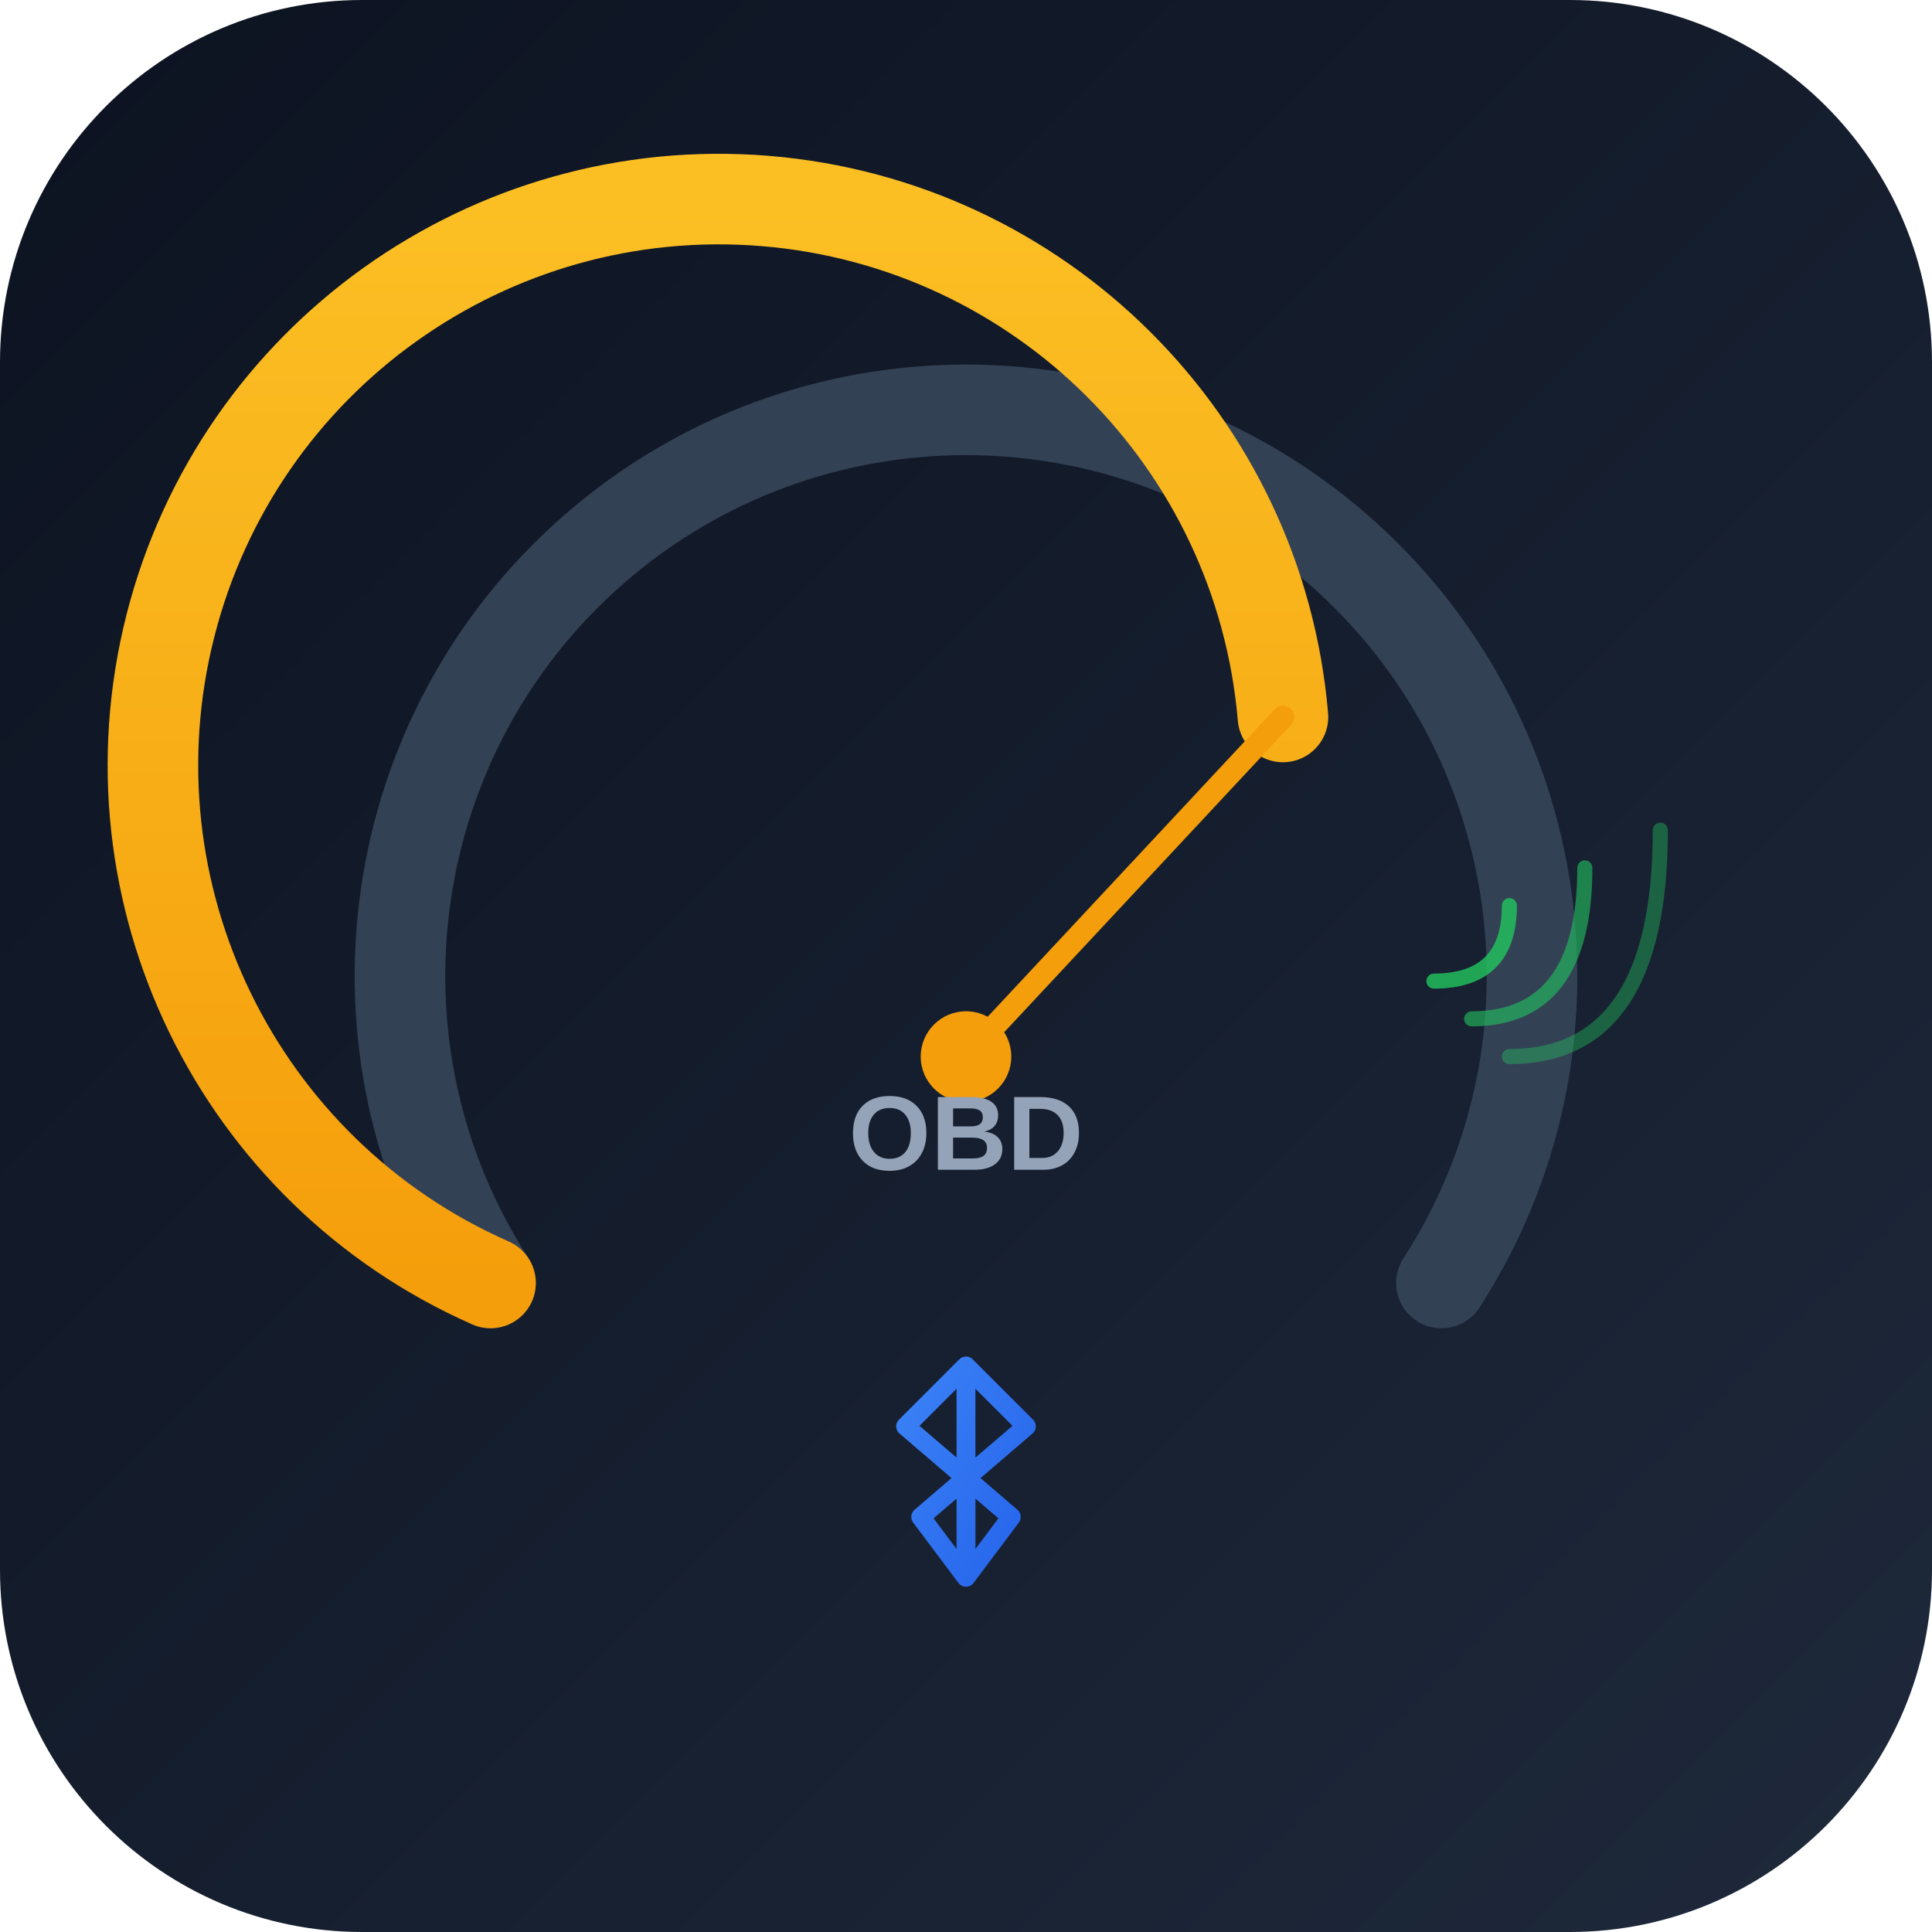
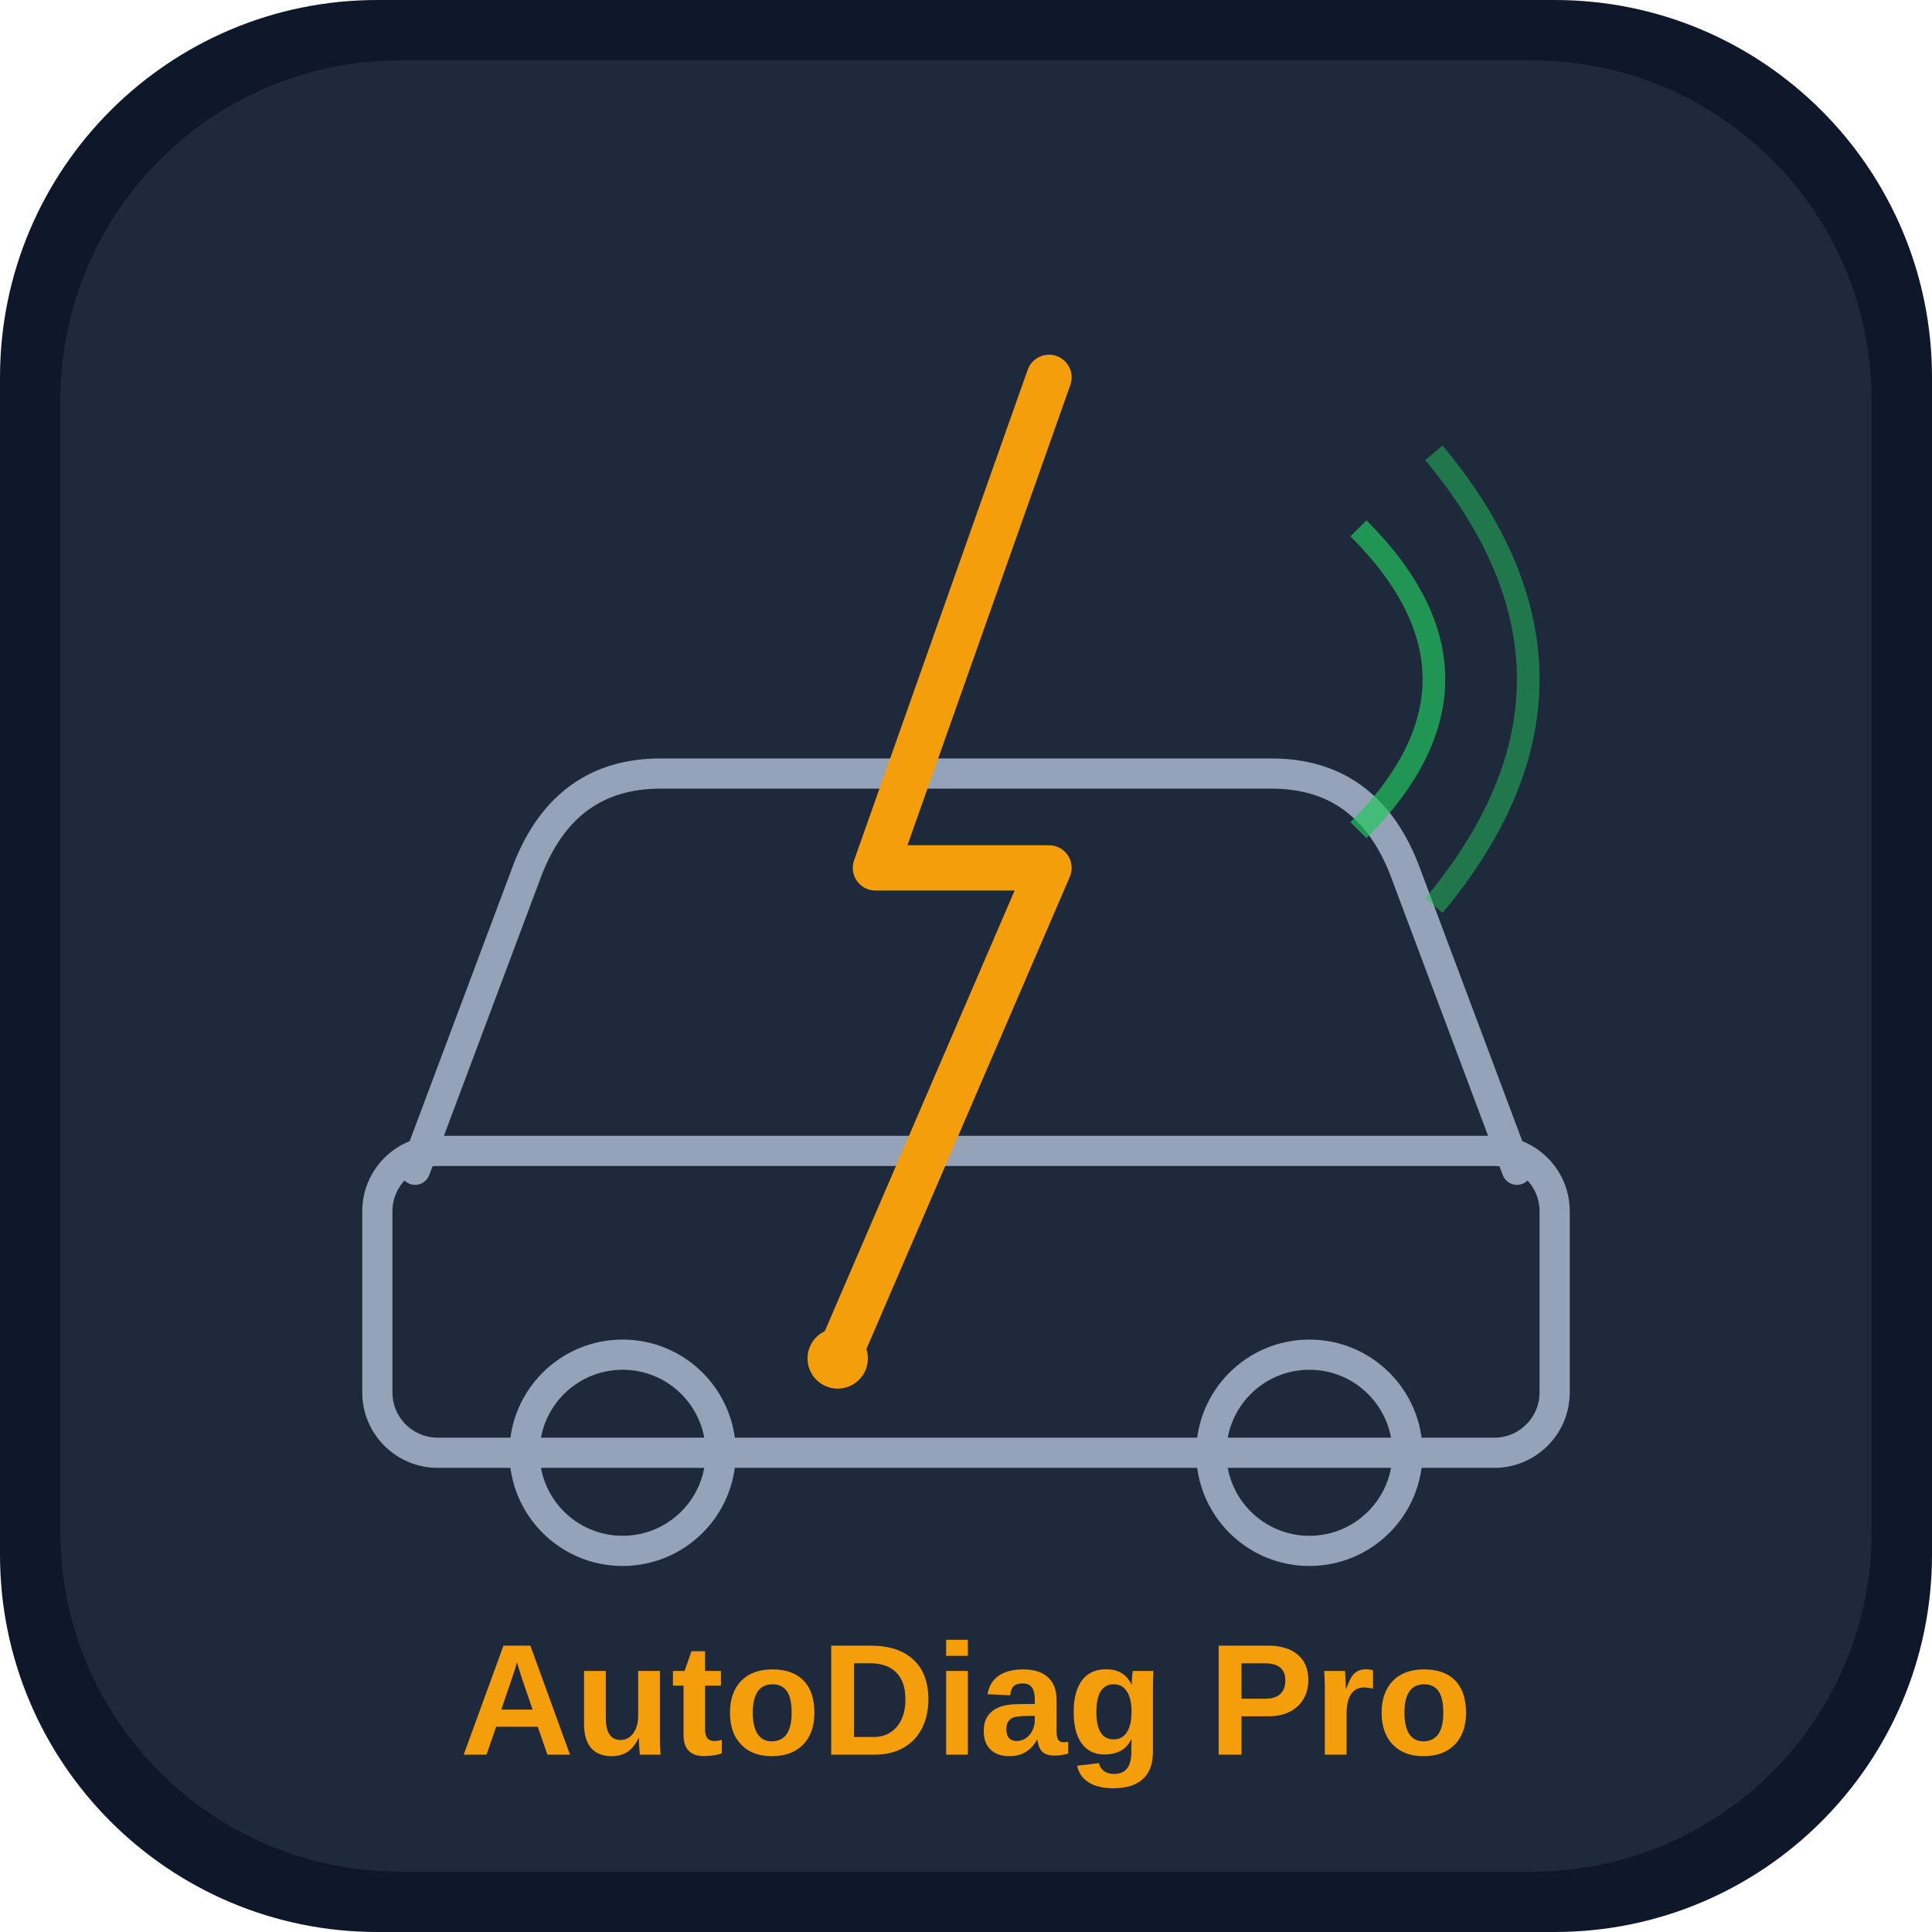
<svg xmlns="http://www.w3.org/2000/svg" viewBox="0 0 512 512">
-   <defs>
-     <linearGradient id="bg" x1="0" y1="0" x2="1" y2="1">
-       <stop offset="0%" stop-color="#0c1220" />
-       <stop offset="100%" stop-color="#1e293b" />
-     </linearGradient>
-     <linearGradient id="amber" x1="0" y1="0" x2="0" y2="1">
-       <stop offset="0%" stop-color="#fbbf24" />
-       <stop offset="100%" stop-color="#f59e0b" />
-     </linearGradient>
-     <linearGradient id="blue" x1="0" y1="0" x2="1" y2="1">
-       <stop offset="0%" stop-color="#3b82f6" />
-       <stop offset="100%" stop-color="#2563eb" />
-     </linearGradient>
-   </defs>
-   <rect width="512" height="512" rx="96" fill="url(#bg)" />
-   <path d="M 130 340 A 150 150 0 1 1 382 340" fill="none" stroke="#334155" stroke-width="24" stroke-linecap="round" />
-   <path d="M 130 340 A 150 150 0 1 1 340 190" fill="none" stroke="url(#amber)" stroke-width="24" stroke-linecap="round" />
-   <line x1="256" y1="280" x2="340" y2="190" stroke="#f59e0b" stroke-width="6" stroke-linecap="round" />
-   <circle cx="256" cy="280" r="12" fill="#f59e0b" />
-   <g transform="translate(256,390)">
-     <path d="M 0,-28 L 16,-12 L -12,12 L 0,28 L 0,-28 L -16,-12 L 12,12 L 0,28" fill="none" stroke="url(#blue)" stroke-width="5" stroke-linecap="round" stroke-linejoin="round" />
-   </g>
-   <path d="M 380 260 Q 400 260 400 240" fill="none" stroke="#22c55e" stroke-width="4" stroke-linecap="round" opacity="0.8" />
-   <path d="M 390 270 Q 420 270 420 230" fill="none" stroke="#22c55e" stroke-width="4" stroke-linecap="round" opacity="0.6" />
-   <path d="M 400 280 Q 440 280 440 220" fill="none" stroke="#22c55e" stroke-width="4" stroke-linecap="round" opacity="0.4" />
-   <text x="256" y="310" text-anchor="middle" fill="#94a3b8" font-family="Arial,sans-serif" font-size="28" font-weight="700">OBD</text>
+   <rect width="512" height="512" rx="100" fill="#0F172A" />
+   <rect x="16" y="16" width="480" height="480" rx="90" fill="#1E293B" />
+   <path d="M110 310 L140 230 Q150 205 175 205 L337 205 Q362 205 372 230 L402 310" fill="none" stroke="#94A3B8" stroke-width="8" stroke-linecap="round" />
+   <rect x="100" y="305" width="312" height="80" rx="16" fill="none" stroke="#94A3B8" stroke-width="8" />
+   <circle cx="165" cy="385" r="26" fill="none" stroke="#94A3B8" stroke-width="8" />
+   <circle cx="347" cy="385" r="26" fill="none" stroke="#94A3B8" stroke-width="8" />
+   <path d="M278 100 L232 230 L278 230 L222 360" fill="none" stroke="#F59E0B" stroke-width="12" stroke-linecap="round" stroke-linejoin="round" />
+   <circle cx="222" cy="360" r="8" fill="#F59E0B" />
+   <path d="M360 140 Q400 180 360 220" fill="none" stroke="#22C55E" stroke-width="6" opacity=".7" />
+   <path d="M380 120 Q430 180 380 240" fill="none" stroke="#22C55E" stroke-width="6" opacity=".5" />
+   <text x="256" y="465" text-anchor="middle" fill="#F59E0B" font-family="Arial" font-weight="800" font-size="42">AutoDiag Pro</text>
</svg>
